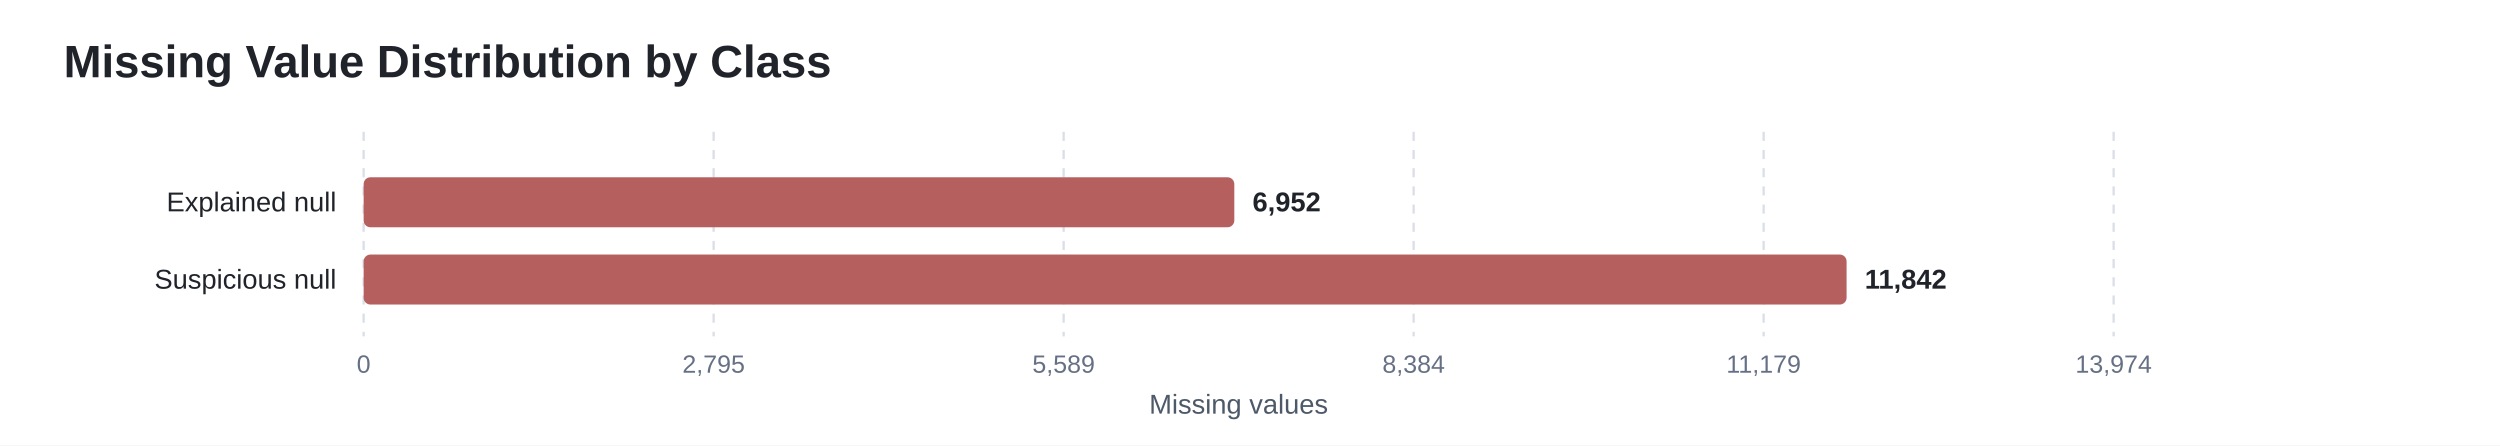
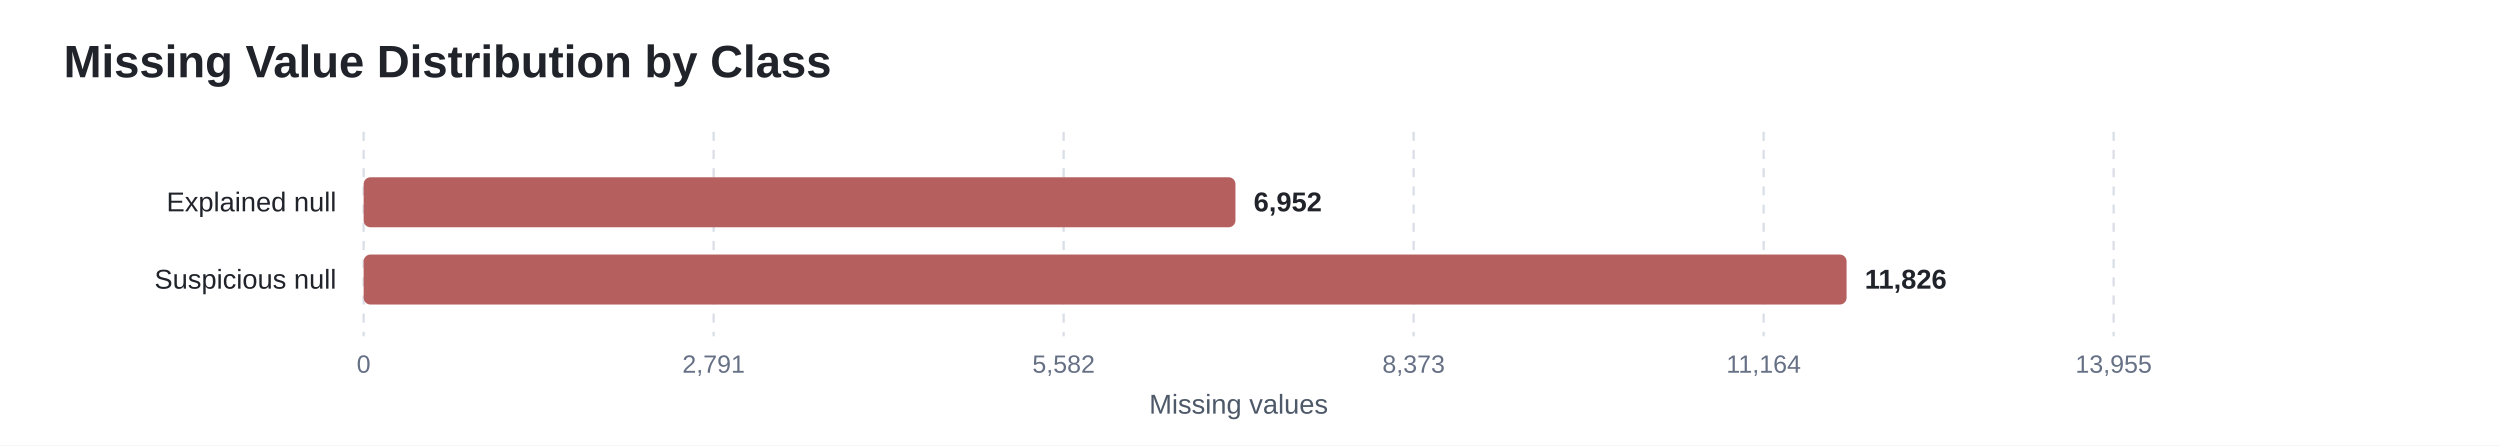
<svg xmlns="http://www.w3.org/2000/svg" width="1100" height="196" viewBox="0 0 1100 196">
  <style>
    .title { font: 700 20px Arial, sans-serif; fill: #20242a; }
    .axis { font: 12px Arial, sans-serif; fill: #4d5968; }
    .label { font: 12px Arial, sans-serif; fill: #20242a; }
    .value { font: 700 12px Arial, sans-serif; fill: #20242a; }
    .small { font: 11px Arial, sans-serif; fill: #667085; }
    .grid { stroke: #d9dee7; stroke-width: 1; stroke-dasharray: 4 4; }
  </style>
  <rect width="100%" height="100%" fill="#ffffff" />
  <text class="title" x="28" y="34">Missing Value Distribution by Class</text>
  <text class="axis" x="545.0" y="182" text-anchor="middle">Missing values</text>
  <line class="grid" x1="160.0" y1="58" x2="160.0" y2="148" />
  <text class="small" x="160.0" y="164" text-anchor="middle">0</text>
  <line class="grid" x1="314.0" y1="58" x2="314.0" y2="148" />
-   <text class="small" x="314.0" y="164" text-anchor="middle">2,795</text>
+   <text class="small" x="314.0" y="164" text-anchor="middle">2,791</text>
  <line class="grid" x1="468.0" y1="58" x2="468.0" y2="148" />
-   <text class="small" x="468.0" y="164" text-anchor="middle">5,589</text>
+   <text class="small" x="468.0" y="164" text-anchor="middle">5,582</text>
  <line class="grid" x1="622.0" y1="58" x2="622.0" y2="148" />
-   <text class="small" x="622.0" y="164" text-anchor="middle">8,384</text>
+   <text class="small" x="622.0" y="164" text-anchor="middle">8,373</text>
  <line class="grid" x1="776.0" y1="58" x2="776.0" y2="148" />
-   <text class="small" x="776.0" y="164" text-anchor="middle">11,179</text>
+   <text class="small" x="776.0" y="164" text-anchor="middle">11,164</text>
  <line class="grid" x1="930.0" y1="58" x2="930.0" y2="148" />
-   <text class="small" x="930.0" y="164" text-anchor="middle">13,974</text>
+   <text class="small" x="930.0" y="164" text-anchor="middle">13,955</text>
  <text class="label" x="148" y="93" text-anchor="end">Explained null</text>
-   <rect x="160" y="78" width="383.1" height="22" rx="3" fill="#b65f5f" />
-   <text class="value" x="551.1" y="93" text-anchor="start" fill="#20242a">6,952</text>
+   <rect x="160" y="78" width="383.6" height="22" rx="3" fill="#b65f5f" />
+   <text class="value" x="551.6" y="93" text-anchor="start" fill="#20242a">6,952</text>
  <text class="label" x="148" y="127" text-anchor="end">Suspicious null</text>
  <rect x="160" y="112" width="652.5" height="22" rx="3" fill="#b65f5f" />
-   <text class="value" x="820.5" y="127" text-anchor="start" fill="#20242a">11,842</text>
+   <text class="value" x="820.5" y="127" text-anchor="start" fill="#20242a">11,826</text>
</svg>
